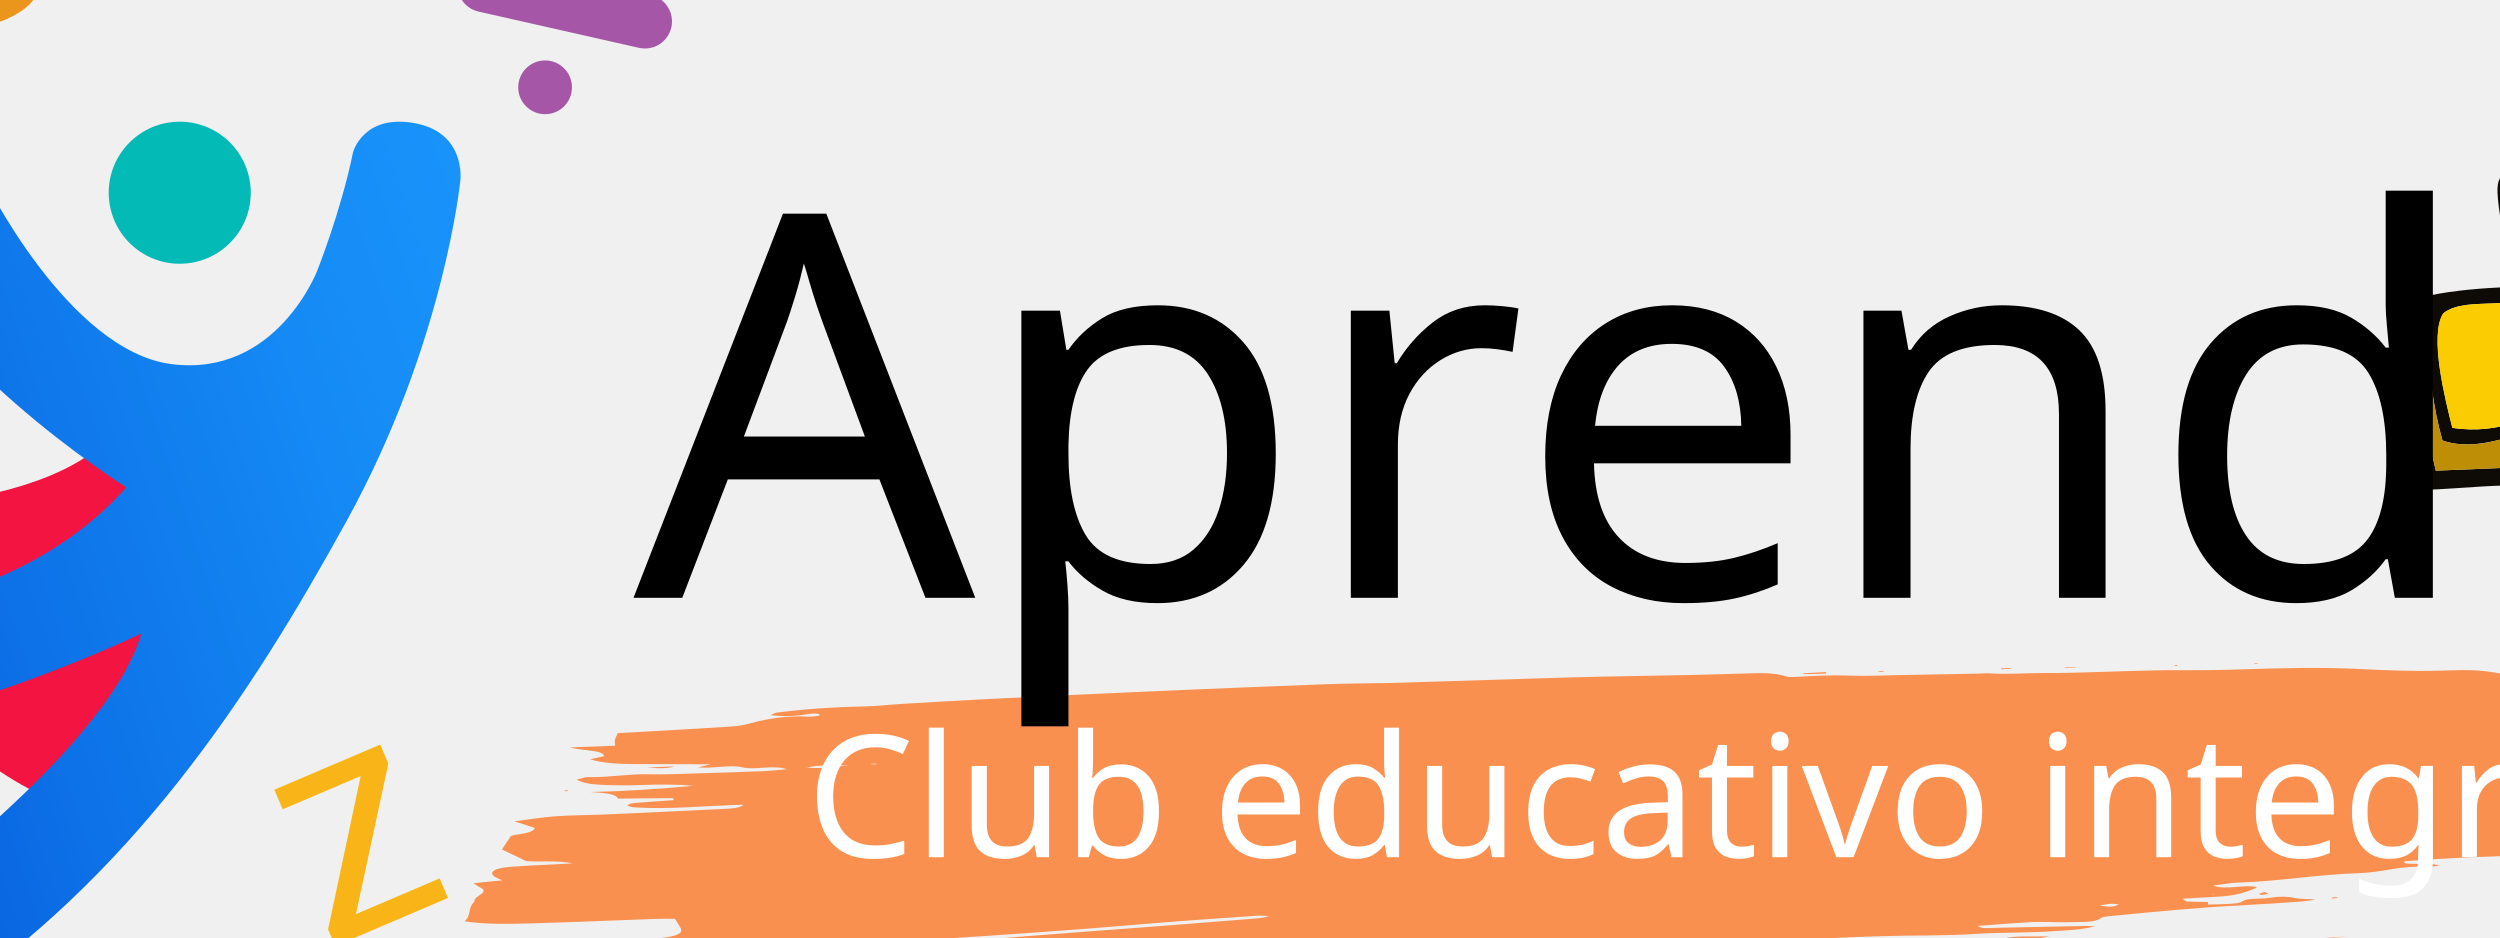
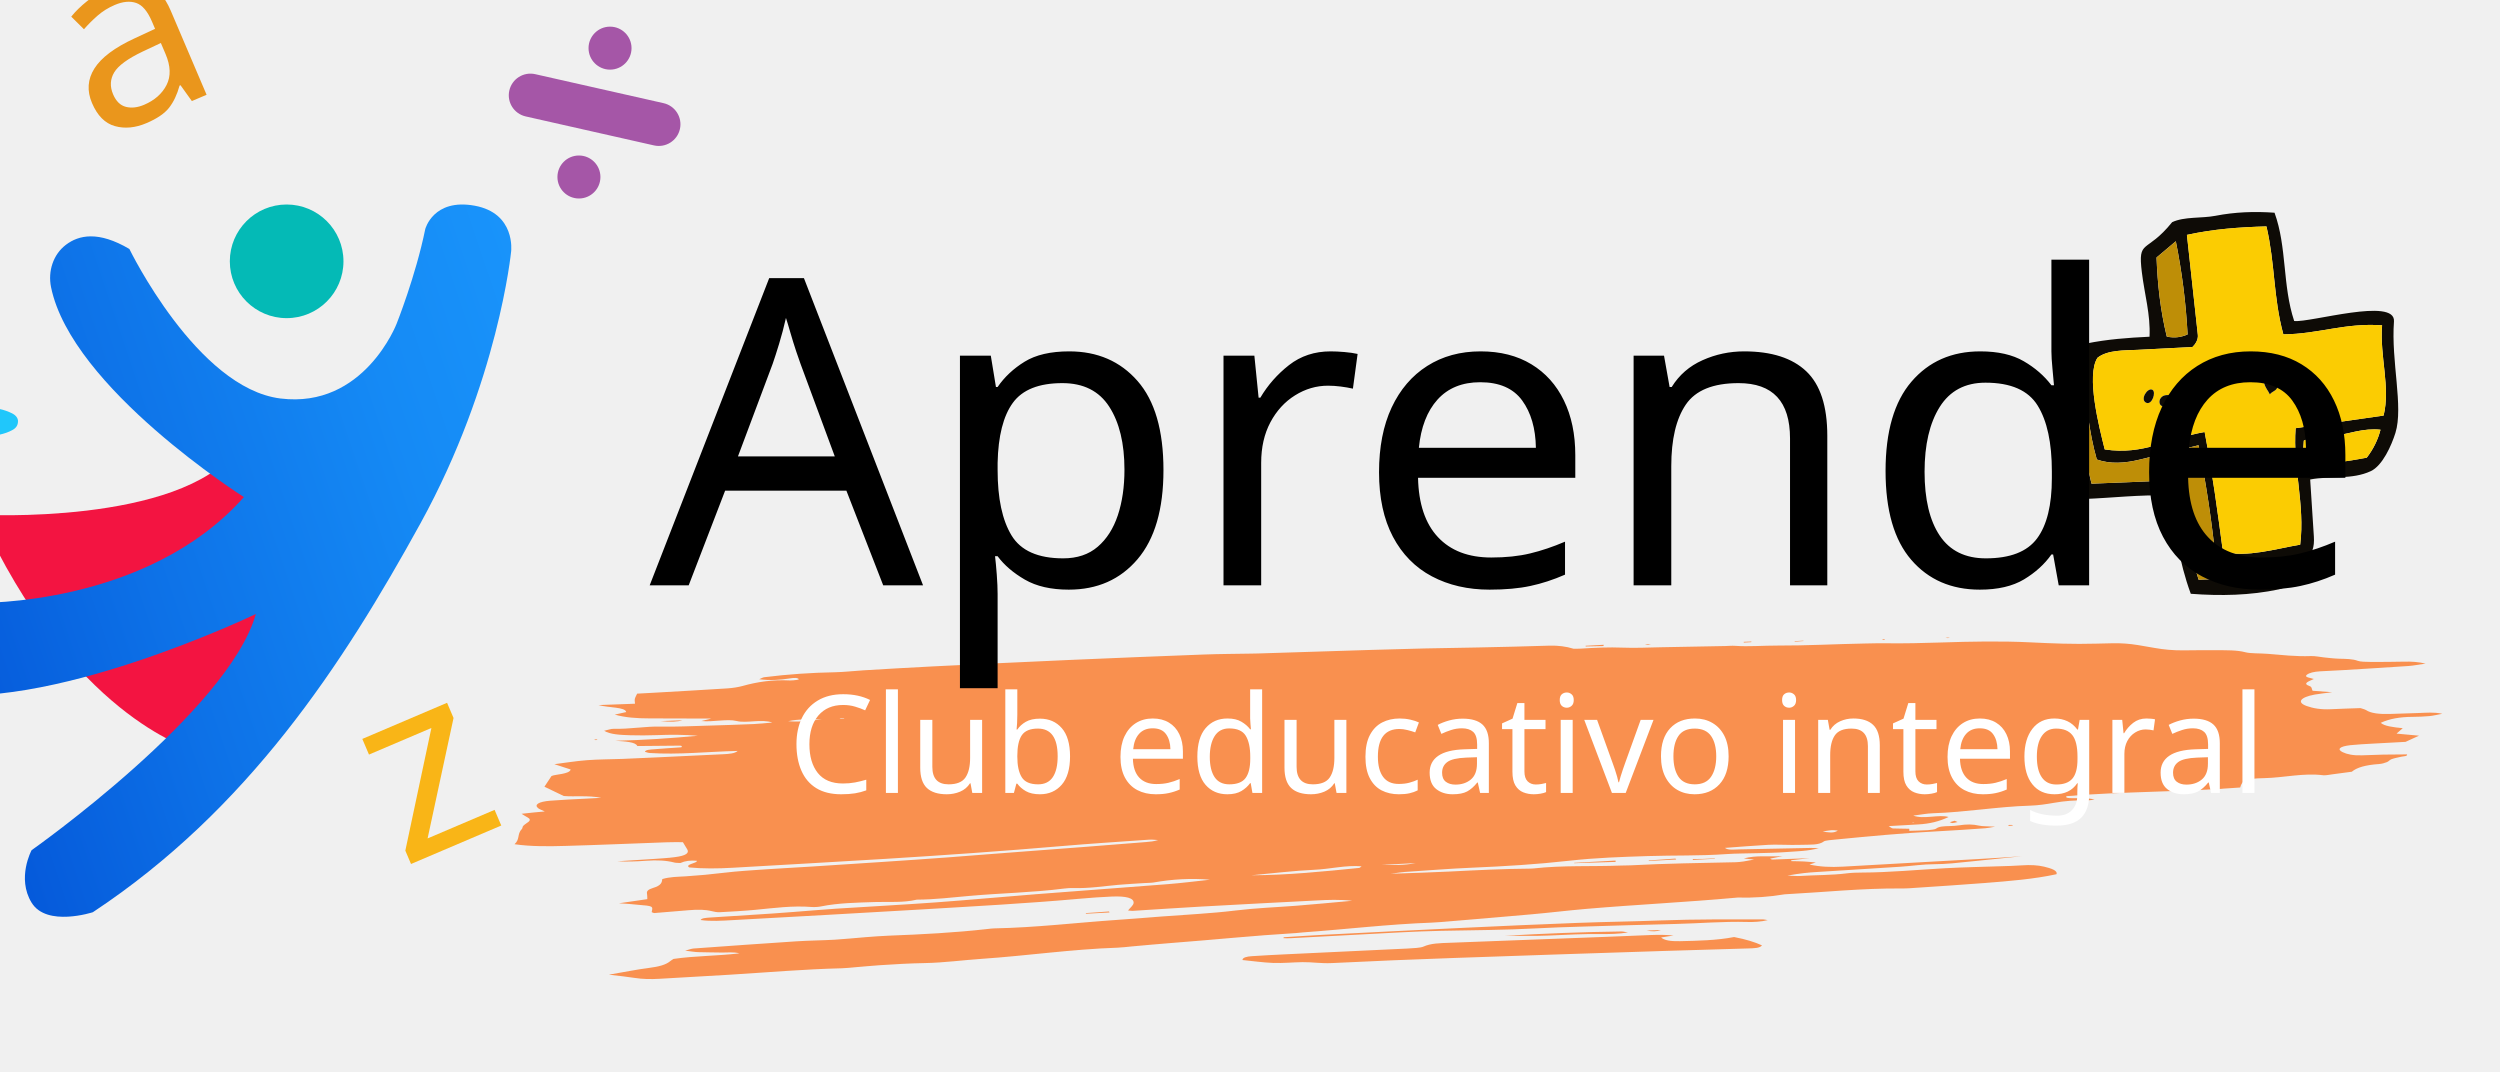
- <svg xmlns="http://www.w3.org/2000/svg" id="Capa_2" version="1.1" viewBox="740 380 560 210">
+ <svg xmlns="http://www.w3.org/2000/svg" id="Capa_2" version="1.1" viewBox="700 350 700 300">
  <defs>
    <style>
      .st0 {
        fill: #be8e07;
      }

      .st1 {
        fill: #f9904f;
      }

      .st2 {
        fill: #ea961c;
      }

      .st2, .st3, .st4, .st5 {
        font-family: Chewy-Regular, Chewy;
      }

      .st2, .st5 {
        font-size: 70.1px;
      }

      .st6 {
        fill: #a556a7;
      }

      .st3 {
        font-size: 119.99px;
      }

      .st4 {
        fill: #fff;
        font-size: 38.17px;
      }

      .st7 {
        fill: #04bab6;
      }

      .st8 {
        fill: #0e0b06;
      }

      .st5 {
        fill: #f9b517;
      }

      .st9 {
        fill: #20c7fb;
      }

      .st10 {
        fill: url(#Degradado_sin_nombre_28);
      }

      .st11 {
        fill: #fbcc02;
      }

      .st12 {
        fill: #f31441;
      }
    </style>
    <linearGradient id="Degradado_sin_nombre_28" data-name="Degradado sin nombre 28" x1="862.58" y1="464.41" x2="673.56" y2="528.06" gradientUnits="userSpaceOnUse">
      <stop offset="0" stop-color="#1994fb" />
      <stop offset=".25" stop-color="#158af5" />
      <stop offset=".65" stop-color="#0d71e7" />
      <stop offset=".99" stop-color="#0457d9" />
    </linearGradient>
  </defs>
  <path class="st1" d="M870.6,622.89c4.4-.75,7.64-1.43,11.05-1.86,2.95-.37,4.83-.93,5.96-1.87.25-.21.6-.41.96-.66,5.86-.86,12.03-.81,18.49-1.56-1.71-.46-3.51-.19-5.02-.23-2.18-.05-4.41-.03-6.58-.11-1.04-.04-1.97-.22-3.62-.42,1.15-.3,1.74-.55,2.38-.6,9.58-.69,19.17-1.38,28.77-2.01,3.56-.23,7.15-.25,10.71-.45,2.89-.17,5.75-.49,8.64-.71,2.21-.17,4.43-.34,6.64-.43,9.16-.35,18.29-.82,27.33-1.84.65-.07,1.33-.17,1.98-.19,11.71-.22,23.19-1.61,34.79-2.4,4.02-.27,8.03-.61,12.04-.92,6.9-.53,13.96-.85,20.66-1.67,5.75-.71,11.43-.91,17.14-1.35,5.02-.39,10-.88,15.7-1.39-3.6-.4-6.73-.26-9.82-.1-10.74.55-21.48,1.11-32.22,1.71-6.48.36-12.96.81-19.43,1.21-.4.02-.81-.07-1.3-.11.54-.7,1.49-1.42,1.56-2.1.12-1.37-2.05-1.98-6.19-1.79-2.9.13-5.83.33-8.71.59-14.91,1.34-29.92,2.14-44.9,3.04-17.45,1.05-34.91,1.98-52.36,2.96-3.09.17-6.21.39-9.07-.02.19-.53,1.47-.62,2.49-.69,5.8-.39,11.61-.72,17.41-1.12,4.02-.27,8.02-.61,12.03-.92,1.99-.15,3.98-.32,5.98-.45,9.36-.59,18.73-1.1,28.06-1.77,9.36-.68,18.67-1.56,28.03-2.29,12.23-.96,24.48-1.83,36.7-2.8,3.99-.31,7.92-.82,11.92-1.25-5.29-.45-10.51-.16-15.76.77-.77.13-1.72.11-2.59.17-2.43.16-4.87.28-7.28.49-4.19.37-8.29,1.05-12.61.9-.84-.03-1.81.04-2.66.15-8.73,1.12-17.7,1.27-26.5,2.06-4.88.43-9.71,1.02-14.68,1.04-3.85.92-7.77.54-11.7.67-5.07.17-10.27.24-15.16,1.23-.72.15-1.83.22-2.57.16-5.33-.43-10.58.29-15.88.8-3.27.31-6.61.48-9.92.66-.72.04-1.57-.14-2.17-.29-1.81-.46-3.9-.49-6.23-.29-3.31.29-6.63.55-9.94.82-.25-.1-.71-.2-.68-.3.41-1.68.42-1.67-4.03-2.04-.83-.07-1.63-.16-2.46-.23-.59-.05-1.21-.08-2.68-.17,3.11-.45,5.45-.8,7.95-1.16-.03-.6,0-1.12-.1-1.63-.11-.55.29-1.08,1.63-1.48,2.5-.73,2.53-1.64,2.67-2.51,2.07-.65,4.41-.63,6.59-.77,3.59-.23,7.08-.56,10.61-.99,3.9-.47,7.96-.7,11.97-.98,4.23-.29,8.48-.49,12.72-.77,12.73-.83,25.47-1.63,38.18-2.57,6.9-.51,13.77-1.1,20.68-1.6,11.6-.83,23.17-1.78,34.75-2.69,1.07-.08,2.15-.19,3.32-.56-.86-.04-1.73-.16-2.56-.1-8.26.58-16.55,1.11-24.76,1.82-16.24,1.39-32.53,2.53-48.83,3.54-14.31.88-28.62,1.67-42.93,2.5-4.28.25-8.44.28-12.23-.09-1.31-.88,2.34-1.17,2.17-1.86q-2.71-.26-4.62.62c-.51-.04-1.23-.01-1.64-.12-2.27-.6-4.88-.74-7.97-.51-2.65.2-5.34.3-8.05.15,3.38-.22,6.75-.42,10.12-.65,2.01-.14,4.05-.25,5.99-.51,3.07-.4,4.1-1.12,3.47-2.18-.38-.63-.77-1.26-1.22-2.01-1.51,0-3-.03-4.51.03-9.39.33-18.8.75-28.18,1.01-4.86.14-9.81.21-14.46-.47,1.6-1.39.66-2.82,2.05-4.25.28-.29.12-.61.4-.89.35-.37.93-.72,1.4-1.08.62-.47.55-.89-.17-1.27-.54-.29-.99-.59-1.7-1.03,1.48-.16,2.5-.28,3.52-.38.87-.09,1.74-.16,2.98-.27-.75-.36-1.48-.61-1.86-.92-1.19-.97.08-1.82,3.37-2.09,3.32-.27,6.69-.4,10.05-.58,1.09-.06,2.18-.12,4.24-.23-3.68-.73-7.43-.25-10.49-.51-1.76-.84-3.5-1.68-5.41-2.6.52-.79,1.14-1.73,1.97-2.98,1.03-.54,5.03-.48,5.38-1.84-1.25-.41-2.84-.93-4.57-1.49,2.99-.38,6.04-.88,9.15-1.12,3.3-.25,6.67-.23,10.01-.36,3.35-.13,6.7-.3,10.06-.45,6.04-.28,12.08-.56,18.11-.86,1.54-.08,3.19-.18,4-.92-8.28.19-16.62,1.12-24.6.58-.56-.04-.96-.23-1.38-.34.17-.57,1.47-.62,2.46-.7,2.61-.22,5.23-.38,7.76-.56.09-.21.18-.28.12-.32-.1-.06-.28-.14-.46-.14-3.98.03-7.97.07-12,.11-.48-1.16-3.35-1.27-6.2-1.48,8.05-.17,15.67-.7,23.16-1.4-3.65-.31-7.56-.33-11.61-.17-2.45.1-4.92.09-7.31.03-2.84-.08-5.68-.23-7.34-1.25.93-.2,1.96-.58,2.72-.56,4.42.13,8.75-.72,13.23-.62,4.13.09,8.45-.13,12.7-.25,4.44-.12,8.89-.28,13.33-.46,1.48-.06,2.97-.24,5.12-.42-3.09-1.07-7.14.28-10-.43-2.66-.66-6.5.34-9.88.01.91-.22,1.68-.41,2.83-.69-6.03-.02-11.7-.05-17.37-.05-3.63,0-6.88-.25-9.7-1.06,1.15-.26,2.2-.49,3.21-.71-.28-1.44-4.77-1.16-7.77-1.96,3.98-.15,6.99-.26,10.23-.38-.03-.52-.14-.94-.05-1.35.1-.44.39-.89.65-1.47,1.43-.08,2.93-.15,4.44-.24,6.93-.4,13.86-.78,20.79-1.23,1.47-.09,3.12-.35,4.33-.69,4.08-1.14,8.34-1.79,13.25-1.53.58.03,1.29-.09,1.93-.16.2-.02.35-.1.55-.16-.3-.5-1.41-.43-2.49-.26-2.83.45-5.57.62-8.63.24.64-.26.97-.51,1.43-.57,6.52-.82,13.1-1.27,19.79-1.39,2.63-.05,5.33-.38,8-.54,6.48-.38,12.97-.78,19.44-1.1,12.73-.63,25.46-1.24,38.18-1.8,12.52-.55,25.04-1.05,37.55-1.52,4.46-.17,8.9-.18,13.35-.26.67-.01,1.33-.02,2-.04,10.49-.33,20.98-.65,31.47-.99,10.04-.33,20.05-.54,30.05-.69,6.67-.1,13.38-.33,20.07-.51q3.61-.09,6.67.86c.62,0,1.29.02,1.95-.02,4.01-.26,7.93-.44,11.92-.28,3.41.14,7.08-.04,10.64-.11,6-.1,12.01-.22,18.01-.34.89-.02,1.86-.12,2.66-.06,3.86.28,7.92-.08,11.84-.07,8.19.03,16.45-.43,24.65-.58,2.01-.04,4.03-.09,6-.06,5.02.06,10.04-.05,15.16-.22,8.43-.28,16.87-.45,25.13-.04,5.96.29,12,.55,18.35.36,8.06-.25,8.69-.18,16.52,1.22,2.53.45,5.05.68,7.96.66,3.11-.01,6.25-.09,9.33-.05,2.78.04,5.61-.06,8.02.58,1.47.39,4.14.27,6.22.44,3.96.31,7.74.79,12.15.63,1.22-.04,2.4.25,3.61.37,1.41.14,2.8.33,4.28.37,1.98.05,3.81.05,5.23.6.69.26,2.35.29,3.63.3,3.09.02,6.22-.02,9.34-.08,2.08-.05,3.87.07,6,.54-1.94.28-3.33.58-4.76.68-6.02.41-12.05.77-18.07,1.14-2.23.14-4.48.22-6.71.35-1.68.1-3.05.41-3.73.98-.84.7,1.04.83,1.97,1.17-1.27.63-3.37,1.21-1.19,1.98.73.26.55.81.84,1.31,1.53.12,3.16.24,5.5.42-2.1.27-3.58.4-4.9.65-4.1.76-5.09,2.2-2.26,3.2,1.78.63,3.87,1.04,6.84.9,2.68-.13,5.35-.21,8.25-.31.52.18,1.23.35,1.59.58,1.3.86,3.59,1.13,6.44,1.06,2.67-.07,5.36-.16,8.04-.26,2.2-.07,4.5-.32,6.83.21-1.39.25-2.49.54-3.66.65-1.53.14-3.13.2-4.67.21-3.6.02-6.48.54-8.91,1.67.98.92,3.51,1.25,6.16,1.5-.59.51-1.07.94-1.74,1.52,2.13.2,4.11.38,6.29.58-1.37.63-2.59,1.19-3.76,1.73-3.22.17-6.33.33-9.45.51-2,.12-4.04.21-6,.42-3.03.34-3.84,1.14-2.18,1.95,1.25.61,2.96.97,5.41.89,2.01-.06,4.03-.16,6.04-.2,2.19-.04,4.37-.04,6.59-.06.16.56-.98.5-1.56.64-.94.22-2,.41-2.76.69-.61.22-.72.59-1.3.83-.57.23-1.44.49-2.21.54-3.75.25-6.28.98-7.62,2.15-1.99.27-3.71.51-5.44.73-.86.11-1.97.34-2.59.26-5.52-.7-10.98.69-16.51.81-5.33.11-6.15.59-6.73,2.62-16.19,1.27-32.47,1.08-48.63,2.42-.38.51.55.55,1.4.57,2.1.07,4.47-.17,6.48.4-.99.1-1.67.25-2.25.23-3.16-.1-6.14.14-9.19.68-2.07.37-4.38.71-6.54.78-9.23.27-18.07,1.85-27.29,2.13-1.69.05-3.42.4-5.52.66,2.88,1.12,7.26-.41,9.9.39-2.66,1.26-5.29,1.9-8.51,2.08-2.6.14-5.19.29-8.26.47.59.35.78.63,1.18.65,1.47.07,3.03.04,4.52.09.14,0,.04.34.05.58,1.67-.05,3.42-.08,5.16-.18.81-.05,2.08-.21,2.31-.4.83-.68,2.26-.71,3.88-.75.87-.02,1.81-.08,2.63-.21,2.1-.33,3.82-.32,5.58.09.91.21,2.4.17,4.5.29-1.41.23-2.09.39-2.77.44-4.47.31-8.94.64-13.42.86-9.65.48-19.15,1.4-28.67,2.32-1.08.1-2.76.25-3.06.48-1.43,1.14-4,.89-6.3.98-.89.03-1.79.04-2.67.03-2.21,0-4.41-.14-6.61-.03-4,.21-8,.56-12.17.86.84.7,2.61.45,3.99.42,6.68-.12,13.37-.28,20.06-.41.65-.01,1.29.03,2.23.06-2.93.84-6.16.87-9.17,1.1-2.65.2-5.36.23-8.04.31-2.91.09-5.83.06-8.71.26-7.39.53-14.6.31-21.91.55-7.36.24-14.6.47-22,1.3-8.96,1.01-18.15,1.57-27.35,1.96-6.25.26-12.51.78-18.77,1.19-.82.05-1.63.2-3.93.5,6.56-.24,11.56-.36,16.55-.62,7.59-.39,15.17-.76,22.72-.82.22,0,.45-.02.67-.04,8.29-.93,16.41-.49,24.63-.82.89-.04,1.79-.01,2.68-.06,9.86-.53,19.66-.65,29.47-.87q1.6-.04,5.06-.74c-1.09-.12-1.84-.19-2.9-.31,3.58-.97,6.58-.42,10.85-.65-1.97.39-2.73.55-3.49.7.21.09.41.26.64.26,3.34-.11,6.69-.25,10.43-.39-1.93.21-3.53.39-5.13.57,0,.09,0,.17-.02.26,1.17.03,2.37.03,3.52.09,1.03.05,2,.16,3.37.28-.83.27-1.31.43-1.78.58,2.92.64,5.88.79,9.36.59,8.47-.49,16.94-.96,25.42-1.43,8.23-.45,16.47-.89,24.67-1.48-4.88.5-9.77.99-14.65,1.5-3.29.34-6.46.72-9.93.73-3.01,0-6.19.49-9.31.7-7.81.52-15.63,1.01-23.45,1.48-2.45.15-4.78.36-8.29,1.01,2.02.07,2.75.16,3.46.11,4.44-.29,8.9-.19,13.33-.76,1.26-.16,2.69-.19,4.02-.2,7.83-.03,15.61-.79,23.41-1.22,5.13-.28,10.27-.37,15.4-.55,2.01-.07,4.03-.1,6.02-.25,2.41-.18,4.57-.04,6.22.36,1.98.48,3.87,1.08,3.49,2.12-6.3,1.37-13.13,1.91-19.93,2.45-6.24.49-12.51.89-18.76,1.31-1.56.11-3.17.25-4.69.23-10.94-.09-21.84,1.06-32.76,1.64-4.25.72-8.58,1.03-13,.89-.21,0-.44.04-.66.06-13.95,1.27-28.05,1.94-42.01,3.14-5.08.44-10.1,1.06-15.18,1.51-8.43.76-16.88,1.45-25.33,2.16-.89.07-1.79.14-2.69.17-12.1.44-23.96,1.87-35.96,2.73-.67.05-1.33.15-1.99.19-11.62.69-23.09,1.88-34.66,2.76-3.77.29-7.53.65-11.29.98-1.33.12-2.67.3-4,.35-12.84.43-25.24,2.25-37.95,3.12-5.3.36-10.64,1.09-15.95,1.19-4.27.08-8.46.31-12.69.6-2.23.15-4.44.37-6.67.55-1.33.11-2.67.28-3.98.31-10.53.25-21,1.17-31.49,1.81-6.49.39-12.99.74-19.48,1.13-2.52.15-4.83.1-7.03-.25-2.01-.32-4.21-.54-7.13-.89M1050.38,595.08c10.22-.04,20.2-1.06,30.17-2.06.25-.02.4-.26.69-.46-4.53-.35-8.7.77-13.1.97-5.92.27-11.84,1.01-17.76,1.55M1086.78,592.18c3.04.01,6.38.18,9.58-.52l-9.58.52ZM920.68,551.93c3.08.31,5.82-.09,9.42-.5-3.62.03-6.38-.16-9.42.5M1210.34,582.83c1.55.22,3.07.58,4.26-.28-.64-.04-1.27-.14-1.86-.09-.81.06-1.6.24-2.39.37M936.44,551.08c-.36,0-.73-.03-1.1-.02-.07,0-.17.09-.25.13.36,0,.73.03,1.1.02.07,0,.17-.08.25-.13M1235.54,580.21v.14s.49-.09.49-.09l-.49-.05ZM1056.7,619.62c2.52.1,5.33-.18,7.99-.22,2.82-.04,5.17.42,8.28.26,11.4-.57,22.81-1.03,34.2-1.43,19.66-.7,39.31-1.33,58.96-1.97,7.82-.25,15.63-.46,23.44-.7,1.52-.05,3.23-.06,3.78-.86-2.01-.92-4.51-1.7-7.8-2.33-4.89.94-9.99,1.04-15.13,1.16-2.68.06-4.44-.23-5.3-1.04,1.19-.19,2.33-.37,3.48-.55-2.17-.22-4.29-.21-6.42-.13-4.02.14-8.05.33-12.08.49-14.75.56-29.5,1.1-44.25,1.68-2.6.1-5.23.12-7.31,1.08-.74.34-2.91.45-4.43.53-11.41.56-22.81,1.07-34.22,1.62-3.13.15-6.27.31-9.39.52-1.33.09-2.6.35-2.61,1.08,2.81.28,5.7.7,8.82.83M1059.38,612.7c.65,0,1.29.03,1.94,0,10.28-.55,20.57-1.11,30.85-1.64,3.79-.19,7.59-.35,11.37-.43,8.9-.19,17.76-.2,26.73-.69,4.02-.22,8.05-.35,12.07-.47,8.93-.27,17.87-.55,26.78-.76,6.68-.15,13.42-.75,20.06-.56,1.8.05,3.85-.04,5.77-.51-.56-.09-.9-.21-1.29-.21-9.49,0-18.93-.07-28.55.29-7.81.3-15.6.39-23.41.69-10.49.4-20.99.86-31.49,1.36-13.16.62-26.33,1.29-39.49,1.96-3.76.19-7.53.46-11.29.7-.02.09-.03.18-.05.27M1133.7,611.95c4.86-.21,9.73-.48,14.57-.42,2.32.03,4.81-.01,7.56-.43-.82-.14-1.32-.3-1.86-.29-10.83.14-21.69.58-32.61,1.21,4.12-.02,8.15.12,12.34-.07M1152.36,590.96l-11.58.63s0,.07,0,.11c3.86-.12,7.73-.24,11.59-.37,0-.12,0-.24,0-.37M1169.14,590.4c-2.5.17-5,.35-7.49.52,0,.05.01.1.02.15l7.67-.41c-.07-.08-.13-.17-.2-.25M891.04,551.67c-2.31.09-4.18.16-6.04.24q4.13.43,6.04-.24M1010.52,605.21l-6.49.46c.01.06.02.12.03.18l6.61-.36c-.05-.09-.1-.19-.15-.28M1180.13,590.33c-1.04.06-2.07.13-3.1.16-1.02.03-2.03.03-3.04.04,0,.08,0,.16,0,.25l6.15-.33s0-.08,0-.11M1149.02,530.54l-5.03.27c0,.07-.02.13-.02.2,1.67-.04,3.34-.07,5.01-.11.02-.12.03-.24.05-.36M1165.06,610.41c-1.51.05-2.77.1-4.03.14q2.43.5,4.03-.14M1204.92,529.39l-2.44.13c.02.05.04.1.06.15.81-.06,1.63-.12,2.44-.18-.02-.04-.04-.07-.06-.11M1247.31,579.81c-.46.13-.91.27-1.37.4.25.09.54.26.76.25.48-.04.92-.18,1.42-.29-.38-.17-.59-.26-.81-.36M1245.42,528.52c-.21,0-.44.02-.66.04.2.04.38.1.6.11.19,0,.42-.05.62-.09-.19-.02-.36-.06-.56-.06M1162.27,530.36c-.38-.01-.75-.04-1.13-.03-.17,0-.37.06-.55.09.29.04.58.07.87.11.27-.06.54-.12.81-.17M1262.52,580.99c-.09,0-.14.19-.21.28.37-.03.75-.04,1.1-.09.11-.01.14-.12.21-.18-.37,0-.74-.04-1.1-.01M866.39,557.18c.19.02.47.07.56.05.18-.05.24-.14.35-.22-.22,0-.43.01-.66.02-.09.05-.17.1-.26.15M1190.38,529.63c-.71.03-1.42.05-2.13.08,0,.07,0,.14,0,.21l2.13-.12v-.18ZM1227.18,529.19c.15.02.38,0,.58,0-.05-.08-.1-.16-.15-.23-.18.03-.36.06-.55.08.04.05.02.13.12.15" />
  <path class="st12" d="M753.39,559.69s-33.65-9.51-59.03-65.56c0,0,55.79,2.99,72.02-18.27l22.14,33.35-35.13,50.47Z" />
  <circle class="st7" cx="780.26" cy="423.17" r="15.91" />
  <g>
    <path class="st8" d="M1345.22,507.57c-2.24,2.46-3.6,6.71-7.16,7.46-8.03,1.69-16.24,1.87-24.64,1.23-3.34-9.06-4.53-18.25-6.05-27.53-8.4-.25-15.91.69-23.86.99-2.08-4.23-3.2-8.59-4.03-13.19l-3.6-19.98c-1.07-5.92,4.97-6.31,8.32-10.37,5.8-1.18,11.6-1.61,17.67-1.9.29-6.23-1.39-11.81-2.15-18.03-1.17-9.57,1.19-5,8.48-14.04,3.43-1.61,8.26-1.04,12.09-1.78,5.55-1.08,10.94-1.27,16.58-.87,3.51,9.67,2.18,20.32,5.5,30.32,4.52.51,28.46-6.75,27.94.13-.84,11.15,2.7,23.83.41,31.2-1.09,3.49-3.6,9.17-6.9,10.71-5.32,2.48-11.38,1.26-16.97,2.34l1.03,15.94c.2,3.05-.42,4.92-2.65,7.37ZM1344.06,502.5c1.39-11.24-2.11-21.61-1.28-32.61l24.63-3.53c1.96-7.95-1.12-16.59-.42-25.27-10.48-.74-17.82,2.46-27.65,2.53-2.86-10.5-2.26-19.62-4.73-30.22-7.57.21-14.79.73-22.27,2.37l3.06,28.03c.14,1.31-.71,2.63-1.52,3.37l-15.39.79c-3.48.18-8.41-.03-11.2,2.23-3.19,4.97.44,19.32,2.04,25.65,11,1.67,17.64-3.06,27.97-4.88,2.14,11.27,3.63,22.23,5.13,33.59,6.8,1.58,14.75-.88,21.64-2.05ZM1306.7,444.25c2.33.47,4,.15,5.83-.6-.47-8.76-1.53-17.23-3.3-26.1l-5.4,4.55c.28,7.47,1.05,14.66,2.87,22.15ZM1340.48,506.24c-6.23,1.13-15.19,3.31-20.08.48-1.11-10.83-2.67-21.19-4.81-32.05l-16.5,4.03c-4.03.98-8.19,1.32-11.99-.04-2.21-7.79-2.9-15.4-3.66-23.3-.06-.61-.61-1.89-1.07-1.84-3.54.38-2.81,5.89-2.15,8.74l5.4,23.17,24.22-.99c2.69,9.87,2.66,18.09,5.78,27.9,5.84-.53,23.97,1.52,24.85-6.1ZM1345.65,479.95c6.22,0,11.45-.74,17.04-1.8,1.84-2.38,3.13-5.02,3.86-7.83-4.75-.52-8.93,1.16-13.4,1.86-2.7.43-5.46-.05-8.08,1.19-.1,2.17-.55,4.44.59,6.57Z" />
    <path class="st11" d="M1344.06,502.5c-6.89,1.17-14.84,3.63-21.64,2.05-1.5-11.36-2.99-22.33-5.13-33.59-10.33,1.82-16.97,6.55-27.97,4.88-1.6-6.33-5.24-20.68-2.04-25.65,2.8-2.26,7.73-2.05,11.2-2.23l15.39-.79c.81-.74,1.66-2.06,1.52-3.37l-3.06-28.03c7.48-1.65,14.71-2.17,22.27-2.37,2.47,10.6,1.88,19.72,4.73,30.22,9.83-.07,17.17-3.27,27.65-2.53-.7,8.67,2.39,17.32.42,25.27l-24.63,3.53c-.83,11,2.67,21.37,1.28,32.61ZM1342.26,457.8c.9-.49.05-1.89-.34-2.43-.45-.63-2.11-1.19-2.27-.18-.14.87.07,1.87.28,2.33s1.75.61,2.34.29ZM1337.66,458.46c-1.04-1.49-2.25-1.93-3.69-1.18.3,1.38,1.15,2.13,1.57,3.14.78-.96,1.71-.89,2.11-1.96ZM1300.92,462.76c1.65.77,2.89-3.04,1.74-3.62-1.39-.7-3.53,2.78-1.74,3.62ZM1307.26,460.63c-.61-.05-1.27.03-1.7.32-.76.5-1.07,1.35-.8,2.12.17.5.91,1.02,1.55.72.73-.34,2.28-3.05.96-3.16Z" />
    <path class="st0" d="M1340.48,506.24c-.89,7.61-19.02,5.56-24.85,6.1-3.13-9.81-3.09-18.03-5.78-27.9l-24.22.99-5.4-23.17c-.66-2.85-1.39-8.37,2.15-8.74.46-.05,1.01,1.23,1.07,1.84.76,7.9,1.44,15.51,3.66,23.3,3.8,1.36,7.96,1.03,11.99.04l16.5-4.03c2.14,10.86,3.7,21.22,4.81,32.05,4.88,2.83,13.84.66,20.08-.48Z" />
    <path class="st0" d="M1306.7,444.25c-1.81-7.49-2.59-14.68-2.87-22.15l5.4-4.55c1.77,8.87,2.83,17.34,3.3,26.1-1.83.75-3.5,1.08-5.83.6Z" />
    <path class="st11" d="M1345.65,479.95c-1.14-2.13-.69-4.4-.59-6.57,2.62-1.24,5.38-.77,8.08-1.19,4.47-.7,8.65-2.38,13.4-1.86-.73,2.81-2.02,5.44-3.86,7.83-5.59,1.06-10.82,1.81-17.04,1.8Z" />
    <path class="st8" d="M1300.92,462.76c-1.8-.84.35-4.32,1.74-3.62,1.15.58-.09,4.39-1.74,3.62Z" />
    <path class="st8" d="M1337.66,458.46c-.4,1.08-1.33,1-2.11,1.96-.43-1.01-1.27-1.77-1.57-3.14,1.43-.75,2.65-.31,3.69,1.18Z" />
    <path class="st8" d="M1307.26,460.63c1.33.11-.22,2.82-.96,3.16-.63.3-1.37-.22-1.55-.72-.27-.77.05-1.62.8-2.12.43-.29,1.09-.37,1.7-.32Z" />
    <path class="st8" d="M1342.26,457.8c-.59.32-2.13.18-2.34-.29s-.42-1.46-.28-2.33c.17-1.01,1.82-.44,2.27.18.39.54,1.24,1.94.34,2.43Z" />
  </g>
  <text class="st3" transform="translate(881.91 513.9)">
    <tspan x="0" y="0">Aprende</tspan>
  </text>
  <path class="st10" d="M736.23,419.72s18.93,38.97,42.31,41.86,32.51-20.93,32.51-20.93c0,0,5.34-13.36,8.02-26.5,0,0,2.23-8.66,13.81-6.56s10.24,12.79,10.24,12.79c0,0-3.56,36.49-25.38,76.14s-48.32,80.18-91.74,108.9c0,0-12.92,4.23-17.15-2.67s0-14.7,0-14.7c0,0,55-38.75,62.79-66.13,0,0-59.23,28.5-92.86,21.82,0,0-12.02-2.78-10.02-15.75s25.16-9.19,25.16-9.19c0,0,47.26.99,74.37-29.62,0,0-48.24-30.52-54-58.78-.9-4.43.57-9.13,4.17-11.86s9.07-3.95,17.76,1.17Z" />
  <text class="st2" transform="translate(726.9 389.73) rotate(-23.09)">
    <tspan x="0" y="0">a</tspan>
  </text>
  <text class="st5" transform="translate(812.57 592.99) rotate(-23.09)">
    <tspan x="0" y="0">z</tspan>
  </text>
  <path class="st9" d="M705.03,468.01c0,1.04-.52,1.85-1.57,2.41-1.04.57-2.26,1-3.65,1.3-1.39.31-2.78.5-4.18.59-1.39.09-2.39.13-3,.13-1.74.09-3.46.15-5.15.2-1.7.05-3.37.07-5.02.07-.09.61-.15,1.55-.2,2.81-.04,1.26-.13,2.7-.26,4.31-.13,1.61-.31,3.26-.52,4.96-.22,1.7-.54,3.24-.98,4.63-.44,1.39-.94,2.57-1.5,3.52-.57.96-1.29,1.48-2.15,1.57-1.22.09-2.24-.83-3.07-2.74-.83-1.91-1.5-4.11-2.02-6.59s-.91-4.89-1.17-7.24c-.26-2.35-.44-3.92-.52-4.7-.96,0-2.65-.02-5.09-.06-2.44-.04-4.96-.17-7.57-.39-2.61-.22-4.92-.61-6.92-1.17-2-.56-3-1.41-3-2.54,0-1.57,1.04-2.74,3.13-3.52,2.09-.78,4.48-1.33,7.18-1.63,2.7-.3,5.33-.43,7.9-.39,2.56.05,4.33.07,5.29.07v-2.48c0-.87.07-2.39.2-4.57.13-2.17.43-4.39.91-6.66.48-2.26,1.13-4.24,1.96-5.94.83-1.7,1.98-2.54,3.46-2.54,1.22,0,2.17,1,2.87,3,.69,2,1.19,4.26,1.5,6.79.3,2.52.48,4.98.52,7.37.04,2.39.07,3.98.07,4.76,1.65.09,3.31.15,4.96.2,1.65.05,3.31.11,4.96.2.61,0,1.61.04,3,.13,1.39.09,2.81.28,4.24.59,1.44.31,2.7.74,3.78,1.3,1.09.57,1.63,1.33,1.63,2.28Z" />
  <circle class="st6" cx="870.81" cy="363.48" r="6.02" />
  <circle class="st6" cx="862.1" cy="399.56" r="6.02" />
  <rect class="st6" x="842" y="374.69" width="48.97" height="12.13" rx="6.07" ry="6.07" transform="translate(105.21 -181.59) rotate(12.73)" />
  <text class="st4" transform="translate(920.68 572.02)">
    <tspan x="0" y="0">Club educativo integral</tspan>
  </text>
</svg>
